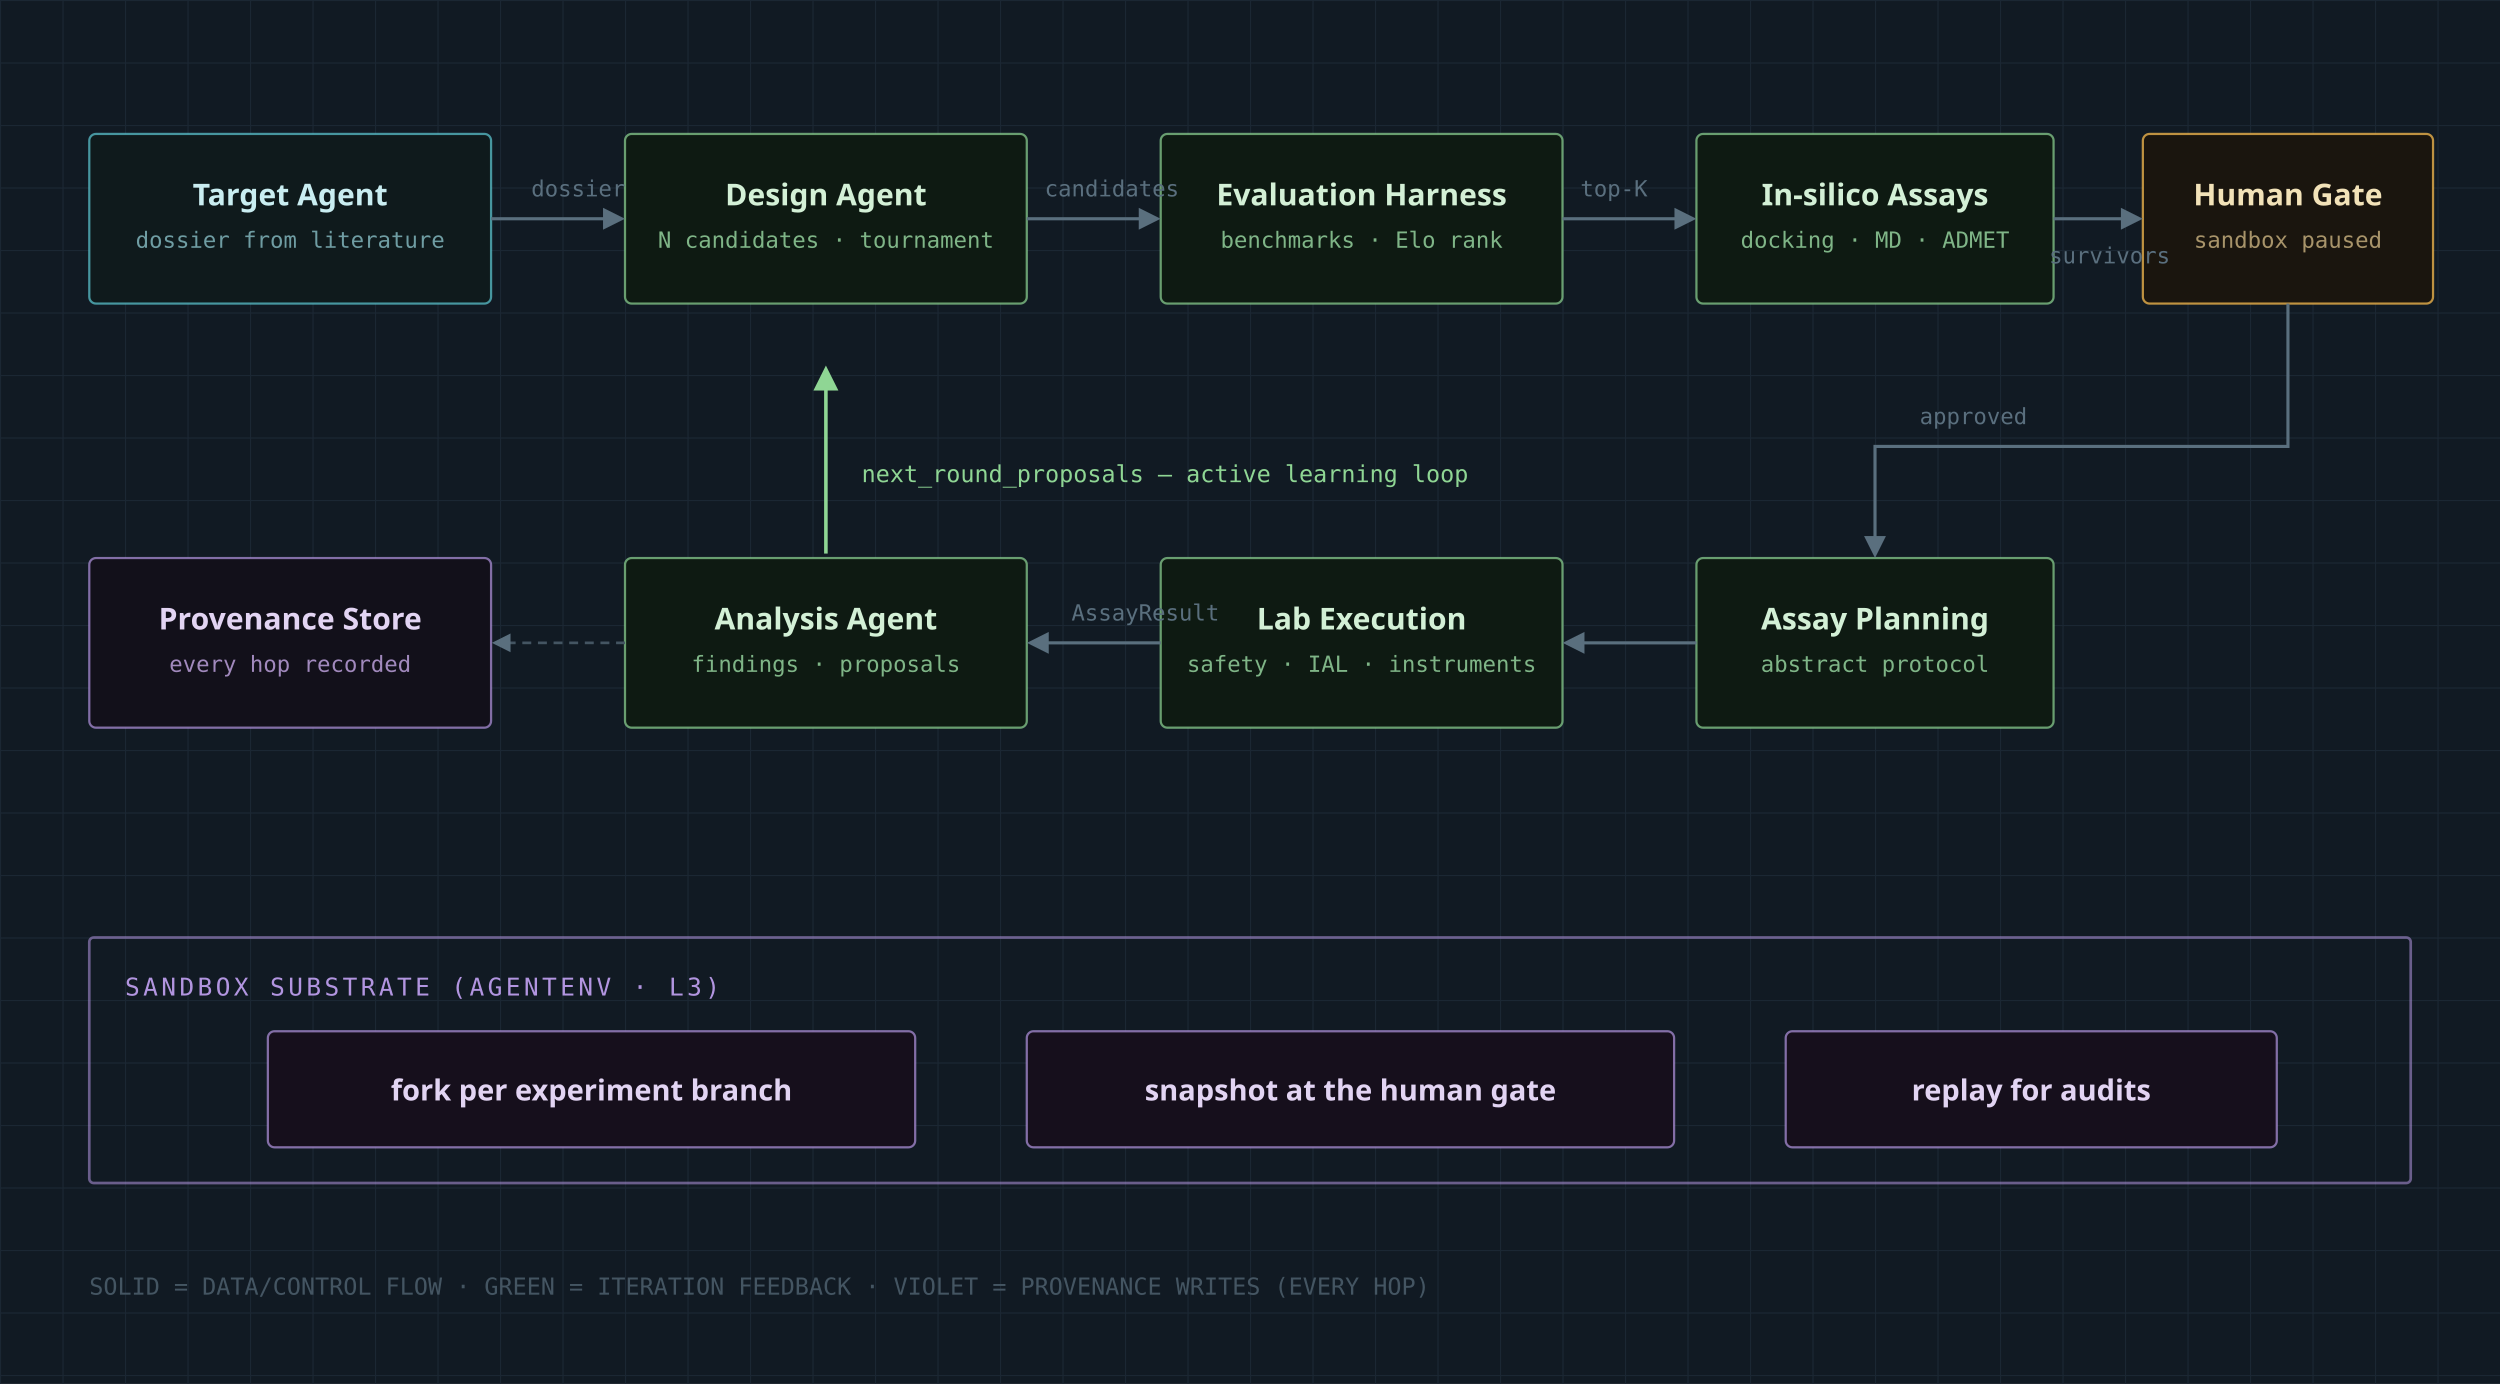
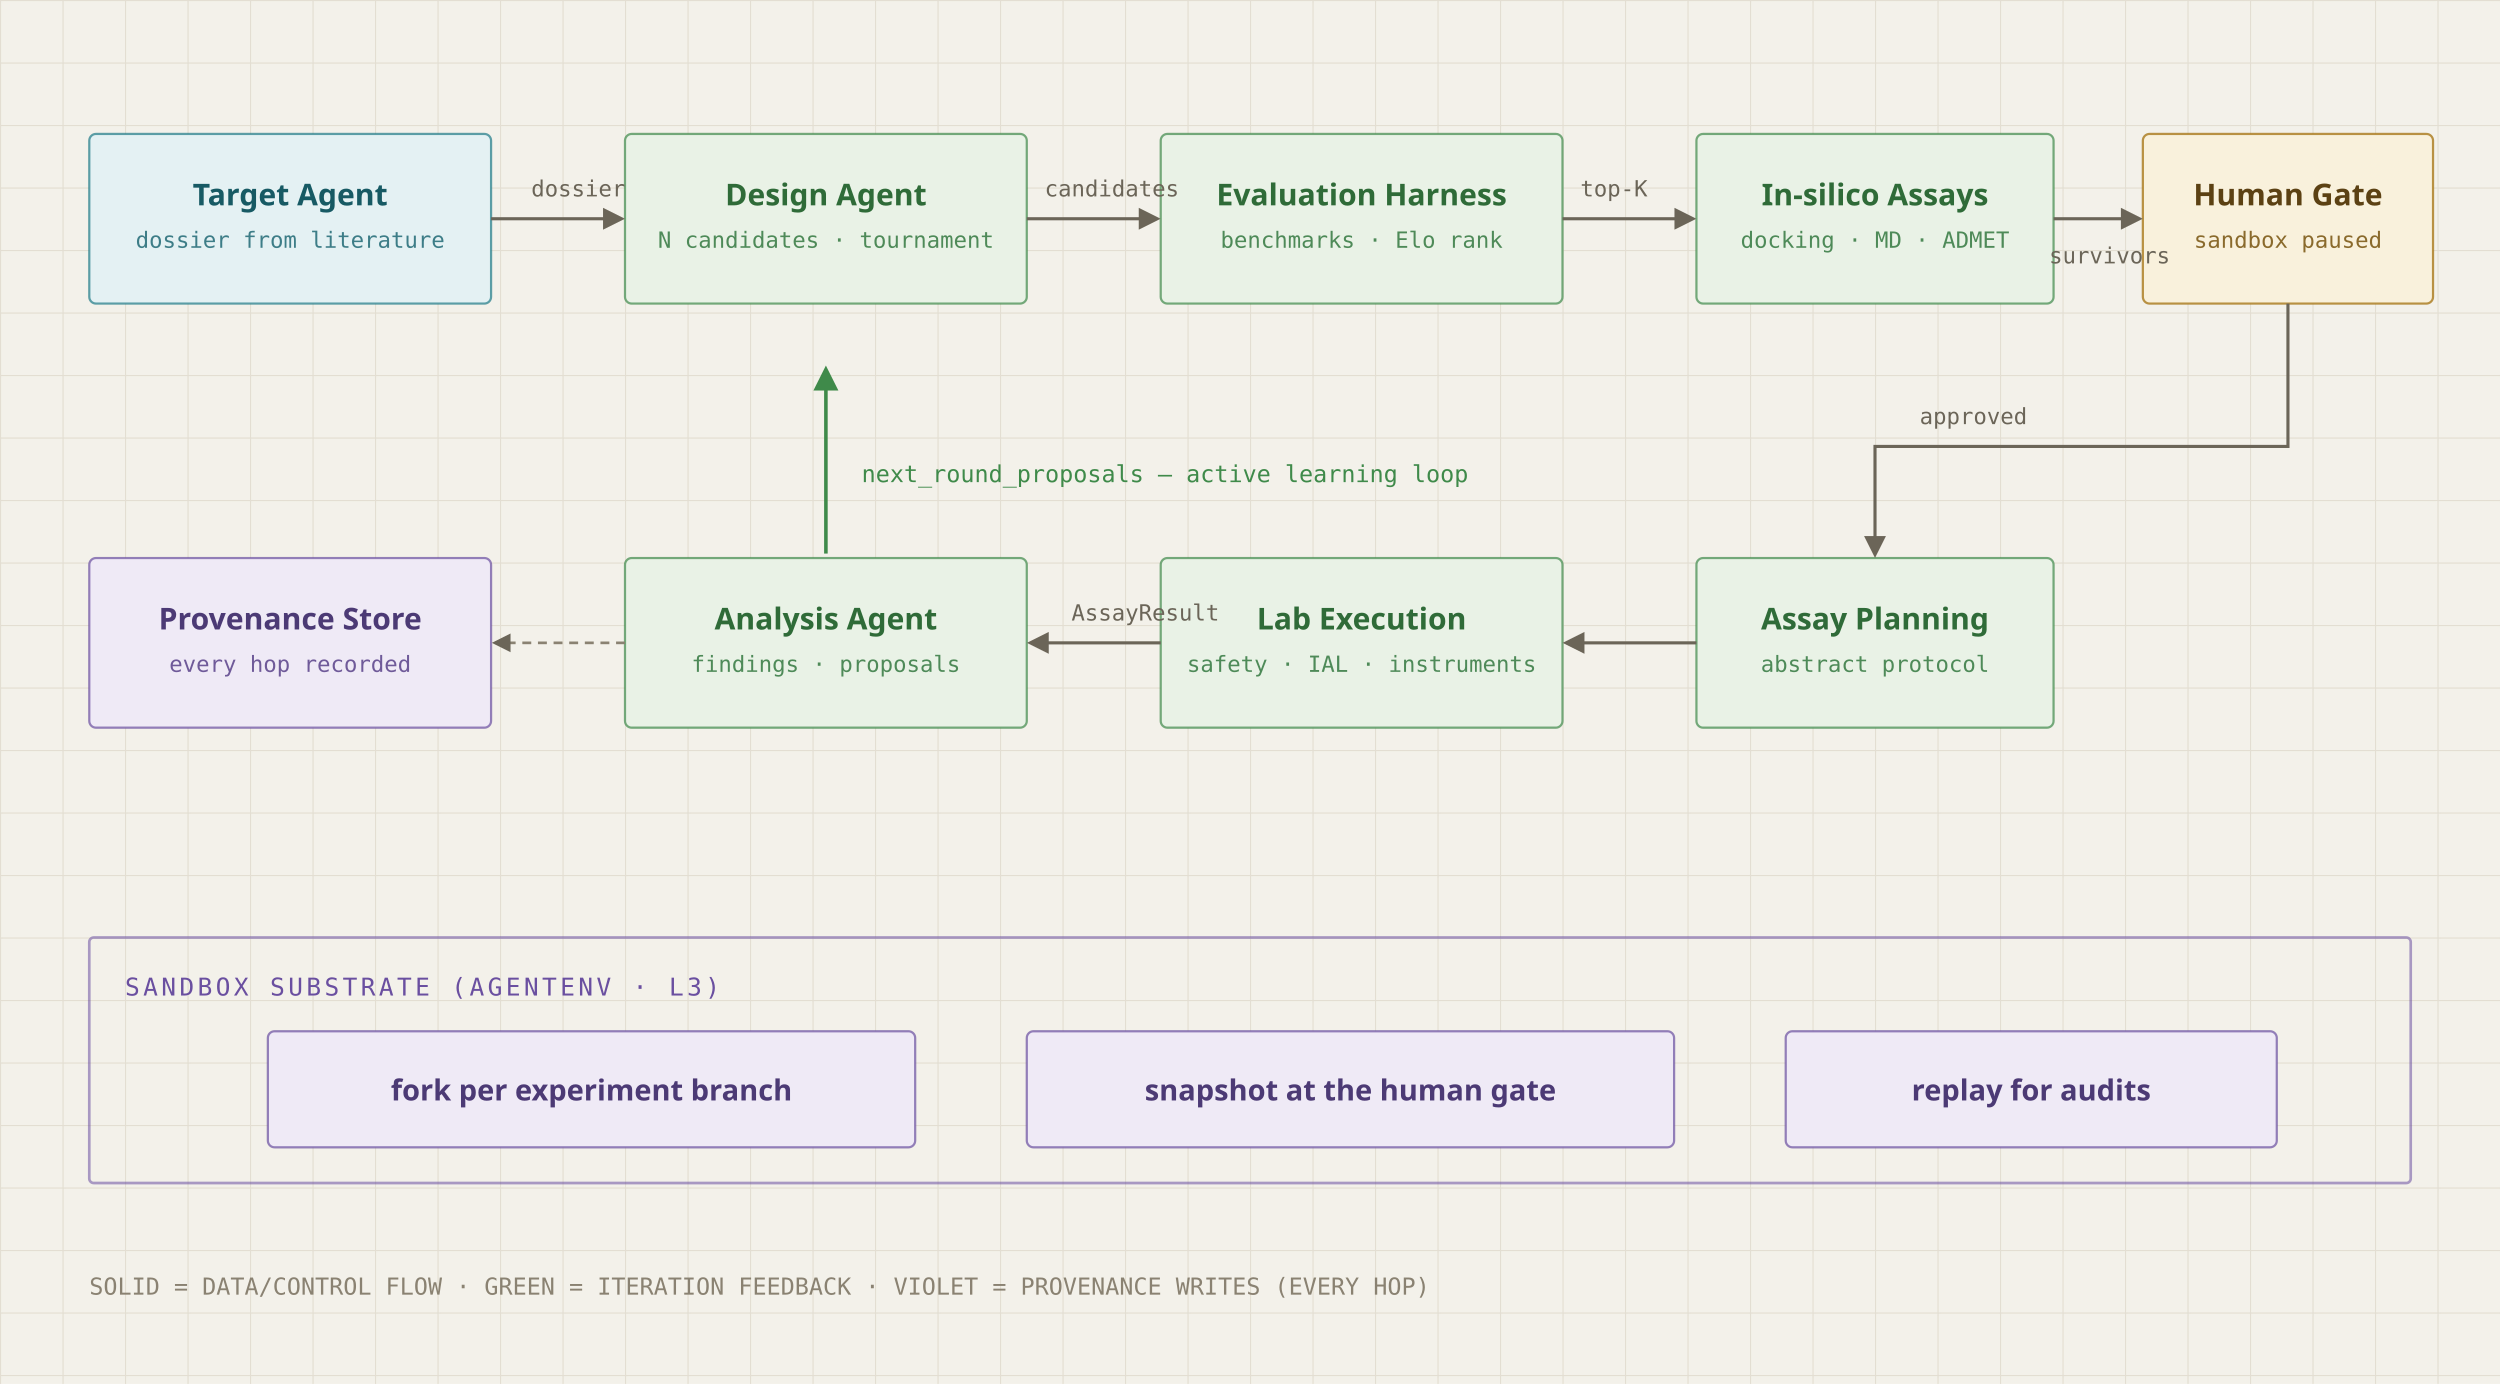
<svg xmlns="http://www.w3.org/2000/svg" width="1120" viewBox="0 0 1120 620">
  <defs>
    <pattern id="grid" width="28" height="28" patternUnits="userSpaceOnUse">
-       <path d="M 28 0 L 0 0 0 28" fill="none" stroke="#1b2733" stroke-width="1" />
+       <path d="M 28 0 L 0 0 0 28" fill="none" stroke="#e3ded2" stroke-width="1" />
    </pattern>
  </defs>
-   <rect x="0" y="0" width="1120" height="620" fill="#111a23" />
+   <rect x="0" y="0" width="1120" height="620" fill="#f3f1ea" />
  <rect x="0" y="0" width="1120" height="620" fill="url(#grid)" />
  <defs>
    <marker id="arrow" viewBox="0 0 10 10" refX="8" refY="5" markerWidth="7" markerHeight="7" orient="auto-start-reverse">
-       <path d="M0,0 L10,5 L0,10 z" fill="#5a6f7e" />
+       <path d="M0,0 L10,5 L0,10 z" fill="#6b6558" />
    </marker>
    <marker id="arrowGreen" viewBox="0 0 10 10" refX="8" refY="5" markerWidth="7" markerHeight="7" orient="auto-start-reverse">
-       <path d="M0,0 L10,5 L0,10 z" fill="#8fd694" />
+       <path d="M0,0 L10,5 L0,10 z" fill="#3f8a4a" />
    </marker>
  </defs>
  <g font-family="IBM Plex Sans, sans-serif">
-     <rect x="40" y="60" width="180" height="76" rx="3" fill="#0f1a1c" stroke="#5ecbd6" stroke-opacity="0.7" />
-     <text x="130" y="92" text-anchor="middle" font-size="13.5" fill="#c9edf1" font-weight="600">Target Agent</text>
-     <text x="130" y="111" text-anchor="middle" font-size="10" fill="#6f9da3" font-family="IBM Plex Mono, monospace">dossier from literature</text>
-     <rect x="280" y="60" width="180" height="76" rx="3" fill="#0e1a12" stroke="#8fd694" stroke-opacity="0.7" />
-     <text x="370" y="92" text-anchor="middle" font-size="13.5" fill="#d3f0d6" font-weight="600">Design Agent</text>
-     <text x="370" y="111" text-anchor="middle" font-size="10" fill="#7fb587" font-family="IBM Plex Mono, monospace">N candidates · tournament</text>
-     <rect x="520" y="60" width="180" height="76" rx="3" fill="#0e1a12" stroke="#8fd694" stroke-opacity="0.7" />
-     <text x="610" y="92" text-anchor="middle" font-size="13.5" fill="#d3f0d6" font-weight="600">Evaluation Harness</text>
-     <text x="610" y="111" text-anchor="middle" font-size="10" fill="#7fb587" font-family="IBM Plex Mono, monospace">benchmarks · Elo rank</text>
-     <rect x="760" y="60" width="160" height="76" rx="3" fill="#0e1a12" stroke="#8fd694" stroke-opacity="0.7" />
-     <text x="840" y="92" text-anchor="middle" font-size="13.5" fill="#d3f0d6" font-weight="600">In-silico Assays</text>
-     <text x="840" y="111" text-anchor="middle" font-size="10" fill="#7fb587" font-family="IBM Plex Mono, monospace">docking · MD · ADMET</text>
-     <rect x="960" y="60" width="130" height="76" rx="3" fill="#1a150e" stroke="#e8b04b" stroke-opacity="0.8" />
-     <text x="1025" y="92" text-anchor="middle" font-size="13.5" fill="#f2e2b8" font-weight="600">Human Gate</text>
-     <text x="1025" y="111" text-anchor="middle" font-size="10" fill="#a8946a" font-family="IBM Plex Mono, monospace">sandbox paused</text>
+     <rect x="40" y="60" width="180" height="76" rx="3" fill="#e4f1f3" stroke="#1f7a86" stroke-opacity="0.7" />
+     <text x="130" y="92" text-anchor="middle" font-size="13.5" fill="#175a64" font-weight="600">Target Agent</text>
+     <text x="130" y="111" text-anchor="middle" font-size="10" fill="#3d7d87" font-family="IBM Plex Mono, monospace">dossier from literature</text>
+     <rect x="280" y="60" width="180" height="76" rx="3" fill="#e9f2e6" stroke="#3f8a4a" stroke-opacity="0.7" />
+     <text x="370" y="92" text-anchor="middle" font-size="13.5" fill="#2f6b38" font-weight="600">Design Agent</text>
+     <text x="370" y="111" text-anchor="middle" font-size="10" fill="#4e8a58" font-family="IBM Plex Mono, monospace">N candidates · tournament</text>
+     <rect x="520" y="60" width="180" height="76" rx="3" fill="#e9f2e6" stroke="#3f8a4a" stroke-opacity="0.7" />
+     <text x="610" y="92" text-anchor="middle" font-size="13.5" fill="#2f6b38" font-weight="600">Evaluation Harness</text>
+     <text x="610" y="111" text-anchor="middle" font-size="10" fill="#4e8a58" font-family="IBM Plex Mono, monospace">benchmarks · Elo rank</text>
+     <rect x="760" y="60" width="160" height="76" rx="3" fill="#e9f2e6" stroke="#3f8a4a" stroke-opacity="0.7" />
+     <text x="840" y="92" text-anchor="middle" font-size="13.5" fill="#2f6b38" font-weight="600">In-silico Assays</text>
+     <text x="840" y="111" text-anchor="middle" font-size="10" fill="#4e8a58" font-family="IBM Plex Mono, monospace">docking · MD · ADMET</text>
+     <rect x="960" y="60" width="130" height="76" rx="3" fill="#f9f1dc" stroke="#a97a1c" stroke-opacity="0.8" />
+     <text x="1025" y="92" text-anchor="middle" font-size="13.5" fill="#5c4113" font-weight="600">Human Gate</text>
+     <text x="1025" y="111" text-anchor="middle" font-size="10" fill="#8a6a2c" font-family="IBM Plex Mono, monospace">sandbox paused</text>
  </g>
-   <line x1="220" y1="98" x2="278" y2="98" stroke="#5a6f7e" stroke-width="1.4" marker-end="url(#arrow)" />
-   <line x1="460" y1="98" x2="518" y2="98" stroke="#5a6f7e" stroke-width="1.4" marker-end="url(#arrow)" />
-   <line x1="700" y1="98" x2="758" y2="98" stroke="#5a6f7e" stroke-width="1.4" marker-end="url(#arrow)" />
-   <line x1="920" y1="98" x2="958" y2="98" stroke="#5a6f7e" stroke-width="1.4" marker-end="url(#arrow)" />
-   <text x="238" y="88" font-size="10" font-family="IBM Plex Mono, monospace" fill="#5a6f7e">dossier</text>
-   <text x="468" y="88" font-size="10" font-family="IBM Plex Mono, monospace" fill="#5a6f7e">candidates</text>
-   <text x="708" y="88" font-size="10" font-family="IBM Plex Mono, monospace" fill="#5a6f7e">top-K</text>
-   <text x="918" y="118" font-size="10" font-family="IBM Plex Mono, monospace" fill="#5a6f7e">survivors</text>
+   <line x1="220" y1="98" x2="278" y2="98" stroke="#6b6558" stroke-width="1.4" marker-end="url(#arrow)" />
+   <line x1="460" y1="98" x2="518" y2="98" stroke="#6b6558" stroke-width="1.4" marker-end="url(#arrow)" />
+   <line x1="700" y1="98" x2="758" y2="98" stroke="#6b6558" stroke-width="1.4" marker-end="url(#arrow)" />
+   <line x1="920" y1="98" x2="958" y2="98" stroke="#6b6558" stroke-width="1.4" marker-end="url(#arrow)" />
+   <text x="238" y="88" font-size="10" font-family="IBM Plex Mono, monospace" fill="#6b6558">dossier</text>
+   <text x="468" y="88" font-size="10" font-family="IBM Plex Mono, monospace" fill="#6b6558">candidates</text>
+   <text x="708" y="88" font-size="10" font-family="IBM Plex Mono, monospace" fill="#6b6558">top-K</text>
+   <text x="918" y="118" font-size="10" font-family="IBM Plex Mono, monospace" fill="#6b6558">survivors</text>
  <g font-family="IBM Plex Sans, sans-serif">
-     <rect x="760" y="250" width="160" height="76" rx="3" fill="#0e1a12" stroke="#8fd694" stroke-opacity="0.7" />
-     <text x="840" y="282" text-anchor="middle" font-size="13.5" fill="#d3f0d6" font-weight="600">Assay Planning</text>
-     <text x="840" y="301" text-anchor="middle" font-size="10" fill="#7fb587" font-family="IBM Plex Mono, monospace">abstract protocol</text>
-     <rect x="520" y="250" width="180" height="76" rx="3" fill="#0e1a12" stroke="#8fd694" stroke-opacity="0.7" />
-     <text x="610" y="282" text-anchor="middle" font-size="13.5" fill="#d3f0d6" font-weight="600">Lab Execution</text>
-     <text x="610" y="301" text-anchor="middle" font-size="10" fill="#7fb587" font-family="IBM Plex Mono, monospace">safety · IAL · instruments</text>
-     <rect x="280" y="250" width="180" height="76" rx="3" fill="#0e1a12" stroke="#8fd694" stroke-opacity="0.7" />
-     <text x="370" y="282" text-anchor="middle" font-size="13.5" fill="#d3f0d6" font-weight="600">Analysis Agent</text>
-     <text x="370" y="301" text-anchor="middle" font-size="10" fill="#7fb587" font-family="IBM Plex Mono, monospace">findings · proposals</text>
-     <rect x="40" y="250" width="180" height="76" rx="3" fill="#12101a" stroke="#b295e0" stroke-opacity="0.7" />
-     <text x="130" y="282" text-anchor="middle" font-size="13.5" fill="#e2d4f3" font-weight="600">Provenance Store</text>
-     <text x="130" y="301" text-anchor="middle" font-size="10" fill="#a189bd" font-family="IBM Plex Mono, monospace">every hop recorded</text>
+     <rect x="760" y="250" width="160" height="76" rx="3" fill="#e9f2e6" stroke="#3f8a4a" stroke-opacity="0.7" />
+     <text x="840" y="282" text-anchor="middle" font-size="13.5" fill="#2f6b38" font-weight="600">Assay Planning</text>
+     <text x="840" y="301" text-anchor="middle" font-size="10" fill="#4e8a58" font-family="IBM Plex Mono, monospace">abstract protocol</text>
+     <rect x="520" y="250" width="180" height="76" rx="3" fill="#e9f2e6" stroke="#3f8a4a" stroke-opacity="0.7" />
+     <text x="610" y="282" text-anchor="middle" font-size="13.5" fill="#2f6b38" font-weight="600">Lab Execution</text>
+     <text x="610" y="301" text-anchor="middle" font-size="10" fill="#4e8a58" font-family="IBM Plex Mono, monospace">safety · IAL · instruments</text>
+     <rect x="280" y="250" width="180" height="76" rx="3" fill="#e9f2e6" stroke="#3f8a4a" stroke-opacity="0.7" />
+     <text x="370" y="282" text-anchor="middle" font-size="13.5" fill="#2f6b38" font-weight="600">Analysis Agent</text>
+     <text x="370" y="301" text-anchor="middle" font-size="10" fill="#4e8a58" font-family="IBM Plex Mono, monospace">findings · proposals</text>
+     <rect x="40" y="250" width="180" height="76" rx="3" fill="#efeaf6" stroke="#6a4fa0" stroke-opacity="0.7" />
+     <text x="130" y="282" text-anchor="middle" font-size="13.5" fill="#4c3a75" font-weight="600">Provenance Store</text>
+     <text x="130" y="301" text-anchor="middle" font-size="10" fill="#6f5a99" font-family="IBM Plex Mono, monospace">every hop recorded</text>
  </g>
-   <path d="M1025,136 L1025,200 L840,200 L840,248" fill="none" stroke="#5a6f7e" stroke-width="1.4" marker-end="url(#arrow)" />
-   <text x="860" y="190" font-size="10" font-family="IBM Plex Mono, monospace" fill="#5a6f7e">approved</text>
-   <line x1="760" y1="288" x2="702" y2="288" stroke="#5a6f7e" stroke-width="1.4" marker-end="url(#arrow)" />
-   <line x1="520" y1="288" x2="462" y2="288" stroke="#5a6f7e" stroke-width="1.4" marker-end="url(#arrow)" />
-   <text x="480" y="278" font-size="10" font-family="IBM Plex Mono, monospace" fill="#5a6f7e">AssayResult</text>
-   <line x1="280" y1="288" x2="222" y2="288" stroke="#445562" stroke-width="1.2" stroke-dasharray="4 3" marker-end="url(#arrow)" />
-   <path d="M370,248 L370,180 L370,166" fill="none" stroke="#8fd694" stroke-width="1.6" marker-end="url(#arrowGreen)" />
-   <text x="386" y="216" font-size="10.5" font-family="IBM Plex Mono, monospace" fill="#8fd694">next_round_proposals — active learning loop</text>
+   <path d="M1025,136 L1025,200 L840,200 L840,248" fill="none" stroke="#6b6558" stroke-width="1.4" marker-end="url(#arrow)" />
+   <text x="860" y="190" font-size="10" font-family="IBM Plex Mono, monospace" fill="#6b6558">approved</text>
+   <line x1="760" y1="288" x2="702" y2="288" stroke="#6b6558" stroke-width="1.4" marker-end="url(#arrow)" />
+   <line x1="520" y1="288" x2="462" y2="288" stroke="#6b6558" stroke-width="1.4" marker-end="url(#arrow)" />
+   <text x="480" y="278" font-size="10" font-family="IBM Plex Mono, monospace" fill="#6b6558">AssayResult</text>
+   <line x1="280" y1="288" x2="222" y2="288" stroke="#8a8272" stroke-width="1.2" stroke-dasharray="4 3" marker-end="url(#arrow)" />
+   <path d="M370,248 L370,180 L370,166" fill="none" stroke="#3f8a4a" stroke-width="1.6" marker-end="url(#arrowGreen)" />
+   <text x="386" y="216" font-size="10.5" font-family="IBM Plex Mono, monospace" fill="#3f8a4a">next_round_proposals — active learning loop</text>
  <g font-family="IBM Plex Sans, sans-serif">
-     <rect x="40" y="420" width="1040" height="110" fill="none" stroke="#b295e0" stroke-width="1.2" stroke-opacity="0.55" rx="2" />
-     <text x="56" y="446" font-family="IBM Plex Mono, monospace" font-size="11" letter-spacing="1.5" fill="#b295e0">SANDBOX SUBSTRATE (AGENTENV · L3)</text>
-     <rect x="120" y="462" width="290" height="52" rx="3" fill="#160f1c" stroke="#b295e0" stroke-opacity="0.7" />
-     <text x="265" y="493" text-anchor="middle" font-size="13" fill="#e2d4f3" font-weight="600">fork per experiment branch</text>
-     <rect x="460" y="462" width="290" height="52" rx="3" fill="#160f1c" stroke="#b295e0" stroke-opacity="0.7" />
-     <text x="605" y="493" text-anchor="middle" font-size="13" fill="#e2d4f3" font-weight="600">snapshot at the human gate</text>
-     <rect x="800" y="462" width="220" height="52" rx="3" fill="#160f1c" stroke="#b295e0" stroke-opacity="0.7" />
-     <text x="910" y="493" text-anchor="middle" font-size="13" fill="#e2d4f3" font-weight="600">replay for audits</text>
+     <rect x="40" y="420" width="1040" height="110" fill="none" stroke="#6a4fa0" stroke-width="1.2" stroke-opacity="0.55" rx="2" />
+     <text x="56" y="446" font-family="IBM Plex Mono, monospace" font-size="11" letter-spacing="1.5" fill="#6a4fa0">SANDBOX SUBSTRATE (AGENTENV · L3)</text>
+     <rect x="120" y="462" width="290" height="52" rx="3" fill="#efeaf6" stroke="#6a4fa0" stroke-opacity="0.7" />
+     <text x="265" y="493" text-anchor="middle" font-size="13" fill="#4c3a75" font-weight="600">fork per experiment branch</text>
+     <rect x="460" y="462" width="290" height="52" rx="3" fill="#efeaf6" stroke="#6a4fa0" stroke-opacity="0.7" />
+     <text x="605" y="493" text-anchor="middle" font-size="13" fill="#4c3a75" font-weight="600">snapshot at the human gate</text>
+     <rect x="800" y="462" width="220" height="52" rx="3" fill="#efeaf6" stroke="#6a4fa0" stroke-opacity="0.7" />
+     <text x="910" y="493" text-anchor="middle" font-size="13" fill="#4c3a75" font-weight="600">replay for audits</text>
  </g>
-   <text x="40" y="580" font-family="IBM Plex Mono, monospace" font-size="10.5" fill="#445562">
+   <text x="40" y="580" font-family="IBM Plex Mono, monospace" font-size="10.5" fill="#8a8272">
        SOLID = DATA/CONTROL FLOW · GREEN = ITERATION FEEDBACK · VIOLET = PROVENANCE WRITES (EVERY HOP)
      </text>
</svg>
